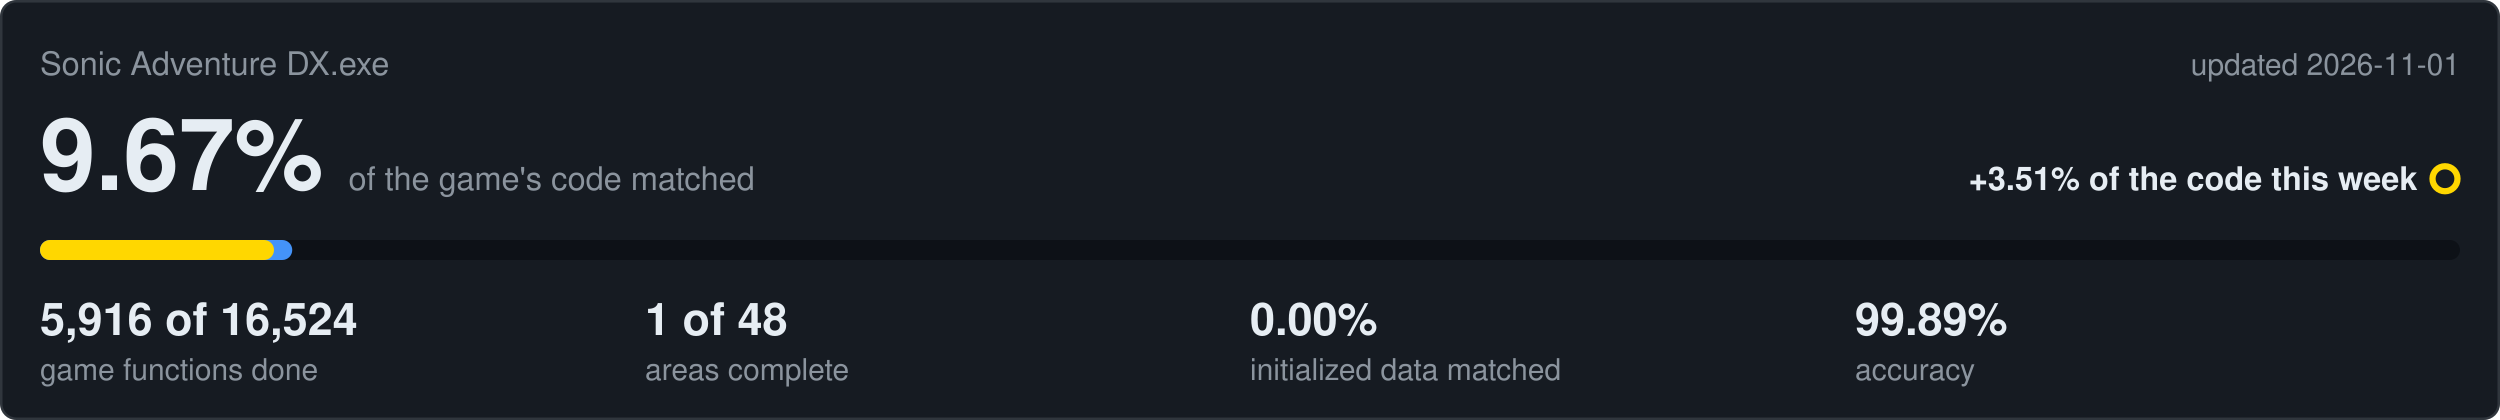
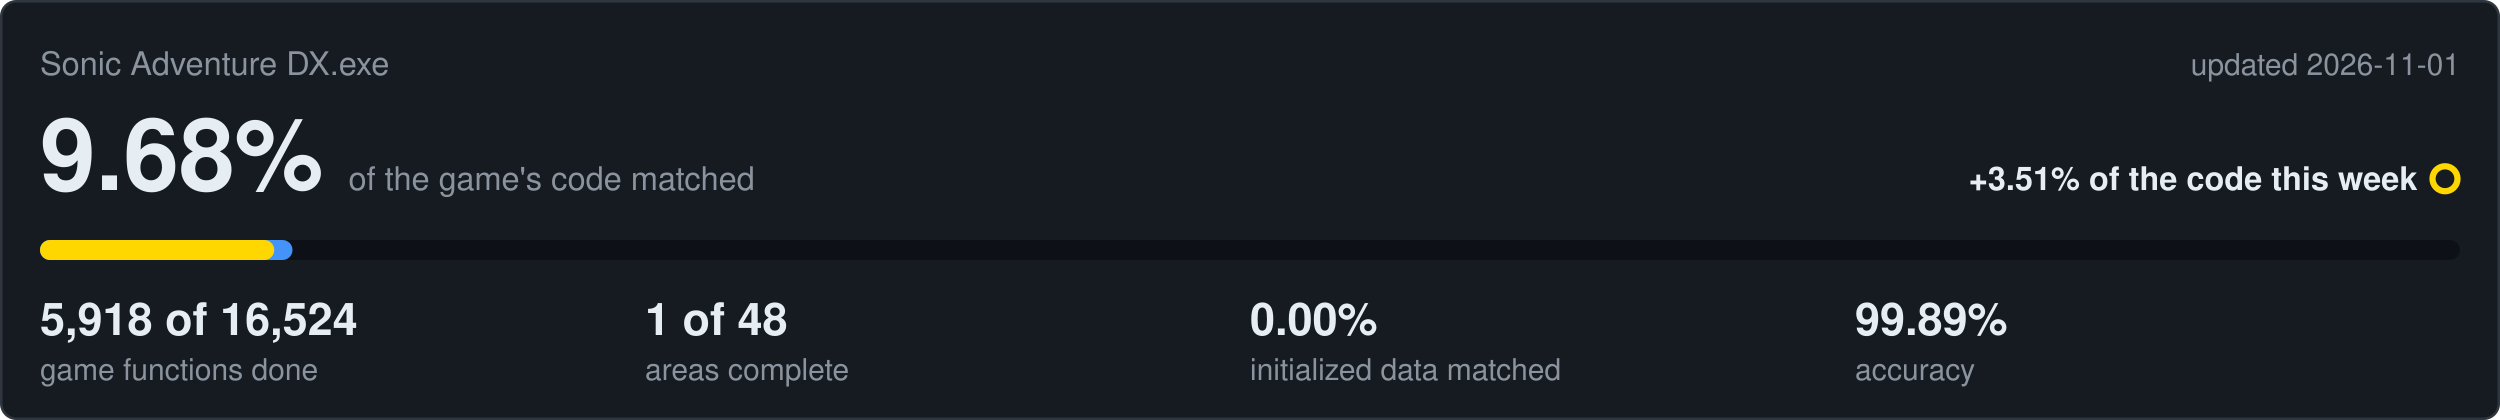
<svg xmlns="http://www.w3.org/2000/svg" viewBox="0 0 1000 168" width="1000" height="168">
  <rect x="0.5" y="0.5" width="999" height="167" rx="6" fill="#161b22" stroke="#30363d" />
  <text x="16" y="30" font-family="Segoe UI,Helvetica,Arial,sans-serif" font-size="13" fill="#8b949e">Sonic Adventure DX.exe</text>
  <text x="984" y="30" text-anchor="end" font-family="Segoe UI,Helvetica,Arial,sans-serif" font-size="12" fill="#8b949e">updated 2026-11-01</text>
-   <text x="16" y="76" font-family="Segoe UI,Helvetica,Arial,sans-serif" font-size="40" font-weight="600" fill="#e6edf3">9.67%<tspan dx="10" font-size="13" font-weight="400" fill="#8b949e">of the game's code matched</tspan>
+   <text x="16" y="76" font-family="Segoe UI,Helvetica,Arial,sans-serif" font-size="40" font-weight="600" fill="#e6edf3">9.68%<tspan dx="10" font-size="13" font-weight="400" fill="#8b949e">of the game's code matched</tspan>
  </text>
  <text x="967" y="76" text-anchor="end" font-family="Segoe UI,Helvetica,Arial,sans-serif" font-size="13" font-weight="600" fill="#e6edf3">+3.51% of the code this week</text>
  <circle cx="978" cy="71.5" r="5" fill="none" stroke="#ffd700" stroke-width="2.5" />
  <rect x="16" y="96" width="968" height="8" rx="4" fill="#0d1117" />
-   <rect x="16" y="96" width="100.9" height="8" rx="4" fill="#4493f8" />
-   <rect x="16" y="96" width="93.6" height="8" rx="4" fill="#ffd700" />
-   <text x="16" y="134" font-family="Segoe UI,Helvetica,Arial,sans-serif" font-size="18" font-weight="600" fill="#e6edf3">5,916 of 16,524</text>
+   <rect x="16" y="96" width="101.0" height="8" rx="4" fill="#4493f8" />
+   <rect x="16" y="96" width="93.7" height="8" rx="4" fill="#ffd700" />
+   <text x="16" y="134" font-family="Segoe UI,Helvetica,Arial,sans-serif" font-size="18" font-weight="600" fill="#e6edf3">5,918 of 16,524</text>
  <text x="16" y="152" font-family="Segoe UI,Helvetica,Arial,sans-serif" font-size="12" fill="#8b949e">game functions done</text>
  <text x="258" y="134" font-family="Segoe UI,Helvetica,Arial,sans-serif" font-size="18" font-weight="600" fill="#e6edf3">1 of 48</text>
  <text x="258" y="152" font-family="Segoe UI,Helvetica,Arial,sans-serif" font-size="12" fill="#8b949e">areas complete</text>
  <text x="500" y="134" font-family="Segoe UI,Helvetica,Arial,sans-serif" font-size="18" font-weight="600" fill="#e6edf3">0.00%</text>
  <text x="500" y="152" font-family="Segoe UI,Helvetica,Arial,sans-serif" font-size="12" fill="#8b949e">initialized data matched</text>
  <text x="742" y="134" font-family="Segoe UI,Helvetica,Arial,sans-serif" font-size="18" font-weight="600" fill="#e6edf3">99.89%</text>
  <text x="742" y="152" font-family="Segoe UI,Helvetica,Arial,sans-serif" font-size="12" fill="#8b949e">accuracy</text>
</svg>
